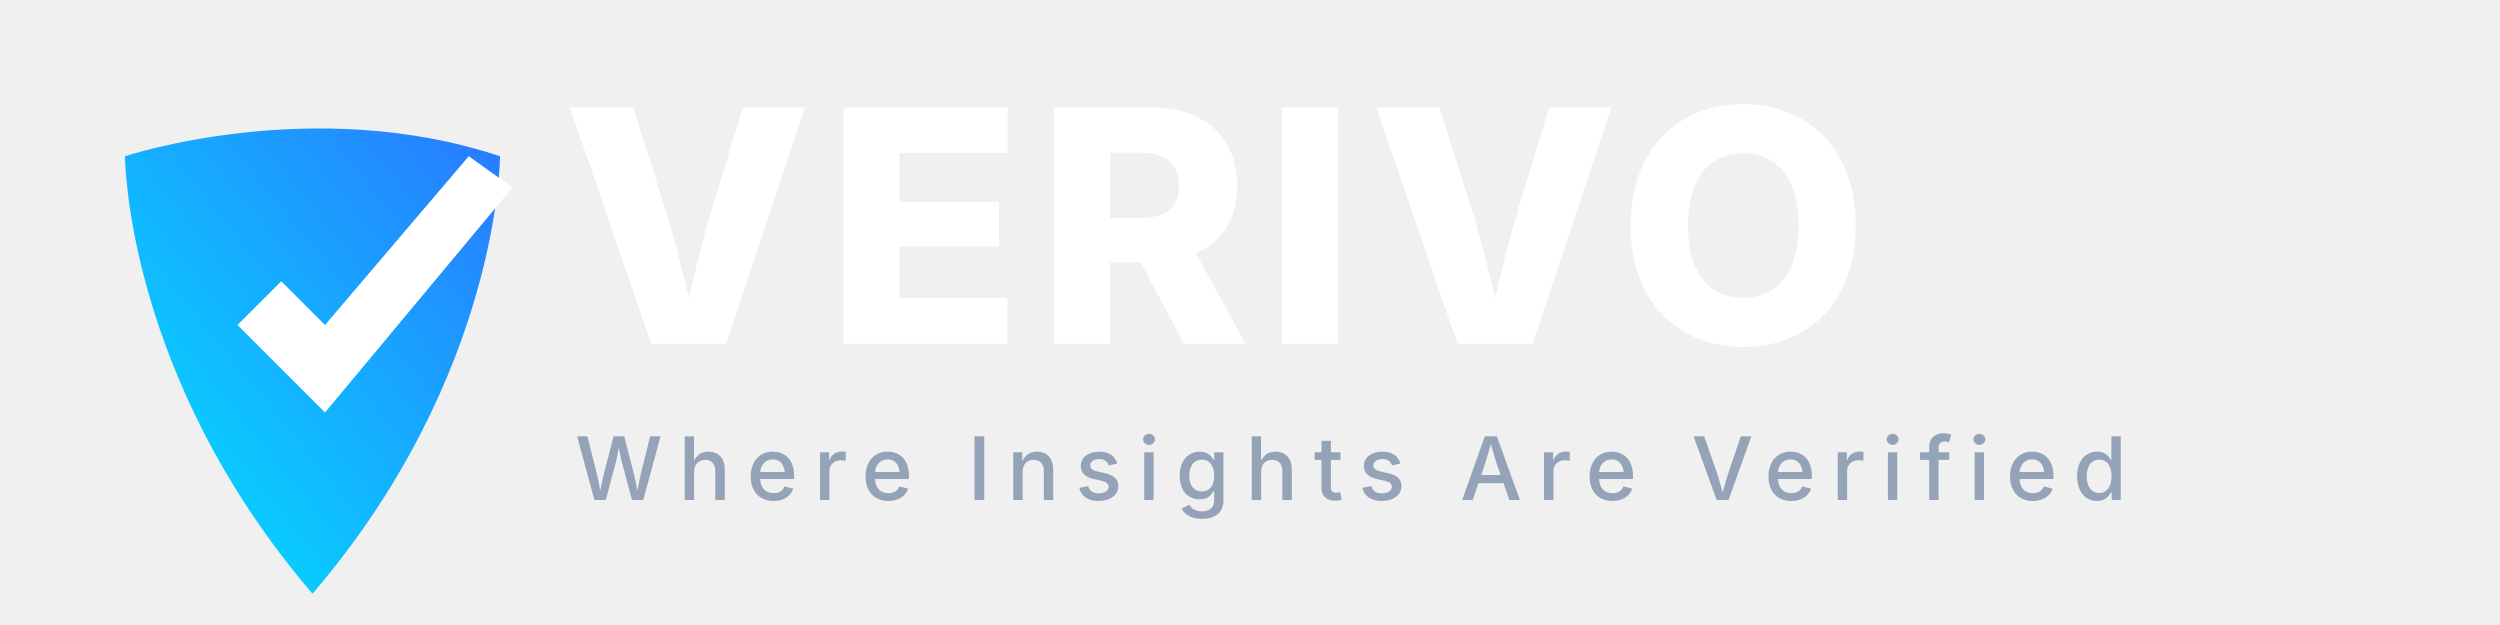
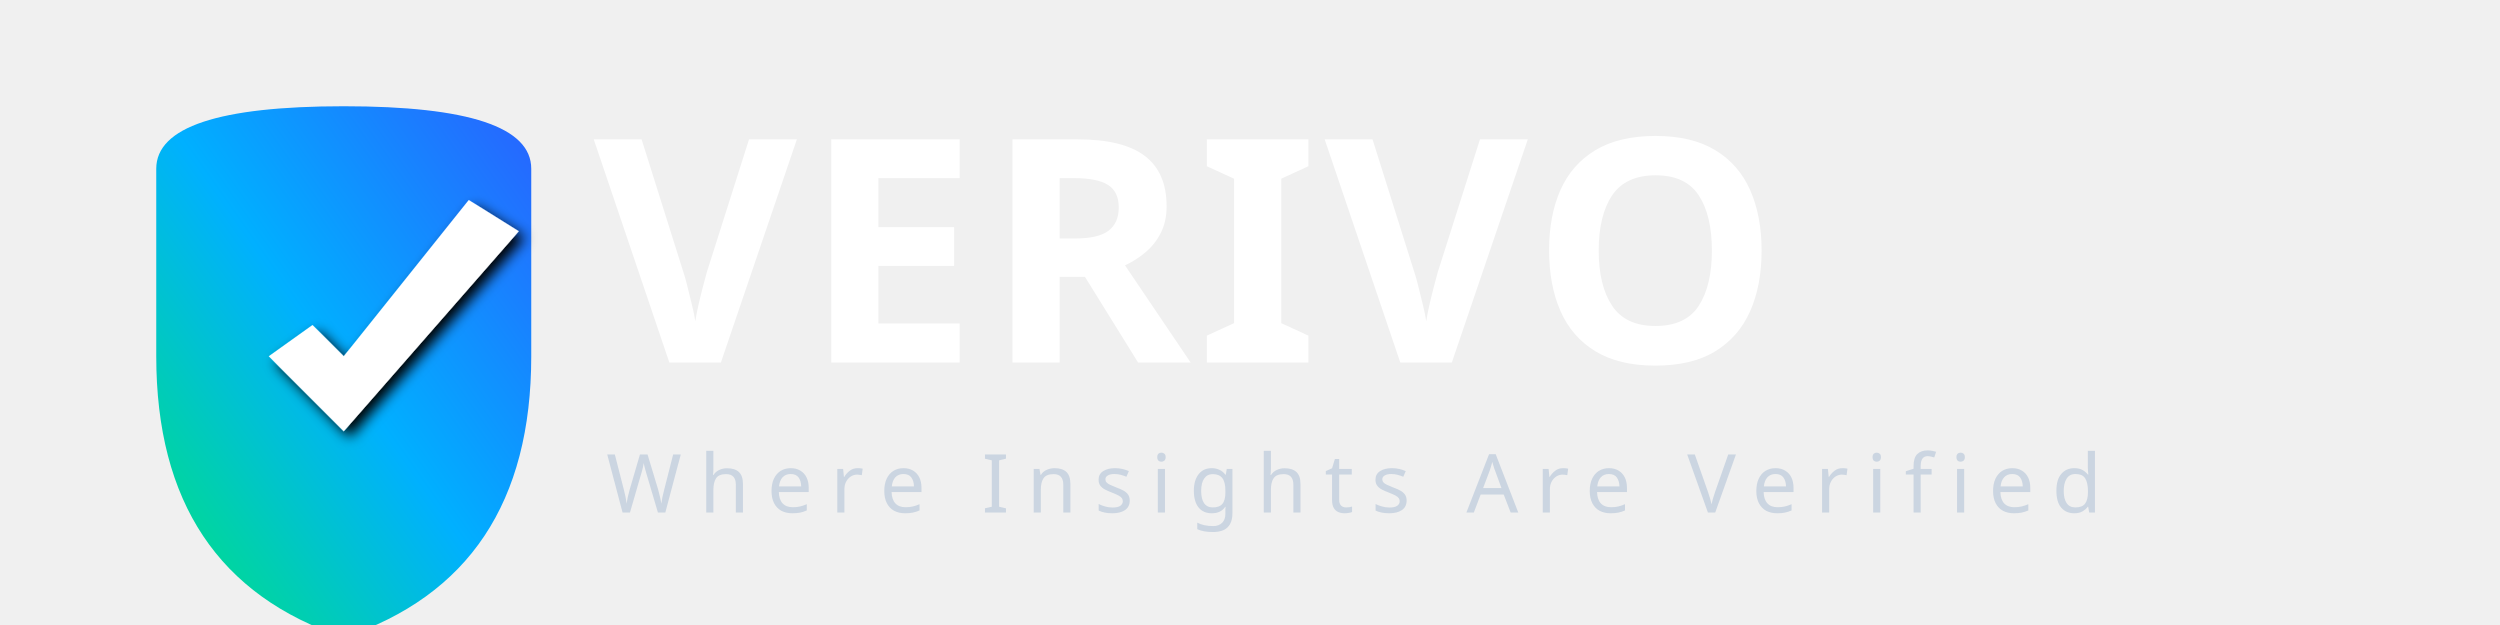
<svg xmlns="http://www.w3.org/2000/svg" viewBox="0 0 400 100" fill="none">
  <defs>
-     <linearGradient id="shieldGradient" x1="0%" y1="100%" x2="100%" y2="0%">
-       <stop offset="0%" stop-color="#00E5FF" />
-       <stop offset="100%" stop-color="#2979FF" />
+     <linearGradient id="verivoShieldGradient" x1="0" y1="1" x2="1" y2="0">
+       <stop offset="0%" stop-color="#00E676" />
+       <stop offset="50%" stop-color="#00B0FF" />
+       <stop offset="100%" stop-color="#2962FF" />
    </linearGradient>
-     <filter id="glow" x="-20%" y="-20%" width="140%" height="140%">
-       <feGaussianBlur stdDeviation="2" result="blur" />
-       <feComposite in="SourceGraphic" in2="blur" operator="over" />
+     <filter id="checkShadow" x="-20%" y="-20%" width="140%" height="140%">
+       <feGaussianBlur in="SourceAlpha" stdDeviation="1" />
+       <feOffset dx="1" dy="1" result="offsetblur" />
+       <feComponentTransfer>
+         <feFuncA type="linear" slope="0.3" />
+       </feComponentTransfer>
+       <feMerge>
+         <feMergeNode in="offsetblur" />
+         <feMergeNode in="SourceGraphic" />
+       </feMerge>
    </filter>
  </defs>
-   <g transform="translate(10, 10)">
-     <path d="M10 15           C 10 15, 40 5, 70 15           C 70 15, 70 50, 40 85           C 10 50, 10 15, 10 15 Z" fill="url(#shieldGradient)" />
-     <path d="M 28 42           L 42 56           L 72 20           L 65 15           L 42 42           L 35 35 Z" fill="white" stroke="none" />
+   <g transform="translate(15, 12)">
+     <path d="M10 15           Q 10 5, 40 5           Q 70 5, 70 15           L 70 45           Q 70 80, 40 90           Q 10 80, 10 45           Z" fill="url(#verivoShieldGradient)" />
+     <path d="M 28 45           L 40 57           L 68 25           L 60 20           L 40 45           L 35 40 Z" fill="white" filter="url(#checkShadow)" />
  </g>
-   <g transform="translate(90, 0)">
-     <text x="0" y="55" fill="white" font-family="'Inter', 'Roboto', 'Helvetica', sans-serif" font-weight="800" font-size="52" letter-spacing="2">
+   <g transform="translate(95, 0)">
+     <text x="0" y="58" fill="white" font-family="sans-serif" font-weight="800" font-size="50" letter-spacing="1">
      VERIVO
    </text>
-     <text x="2" y="80" fill="#94A3B8" font-family="'Inter', 'Roboto', 'Helvetica', sans-serif" font-weight="500" font-size="14" letter-spacing="2.5" text-transform="uppercase">
+     <text x="2" y="82" fill="#cbd5e1" font-family="sans-serif" font-weight="500" font-size="13" letter-spacing="2.8" text-transform="uppercase">
      Where Insights Are Verified
    </text>
  </g>
</svg>
